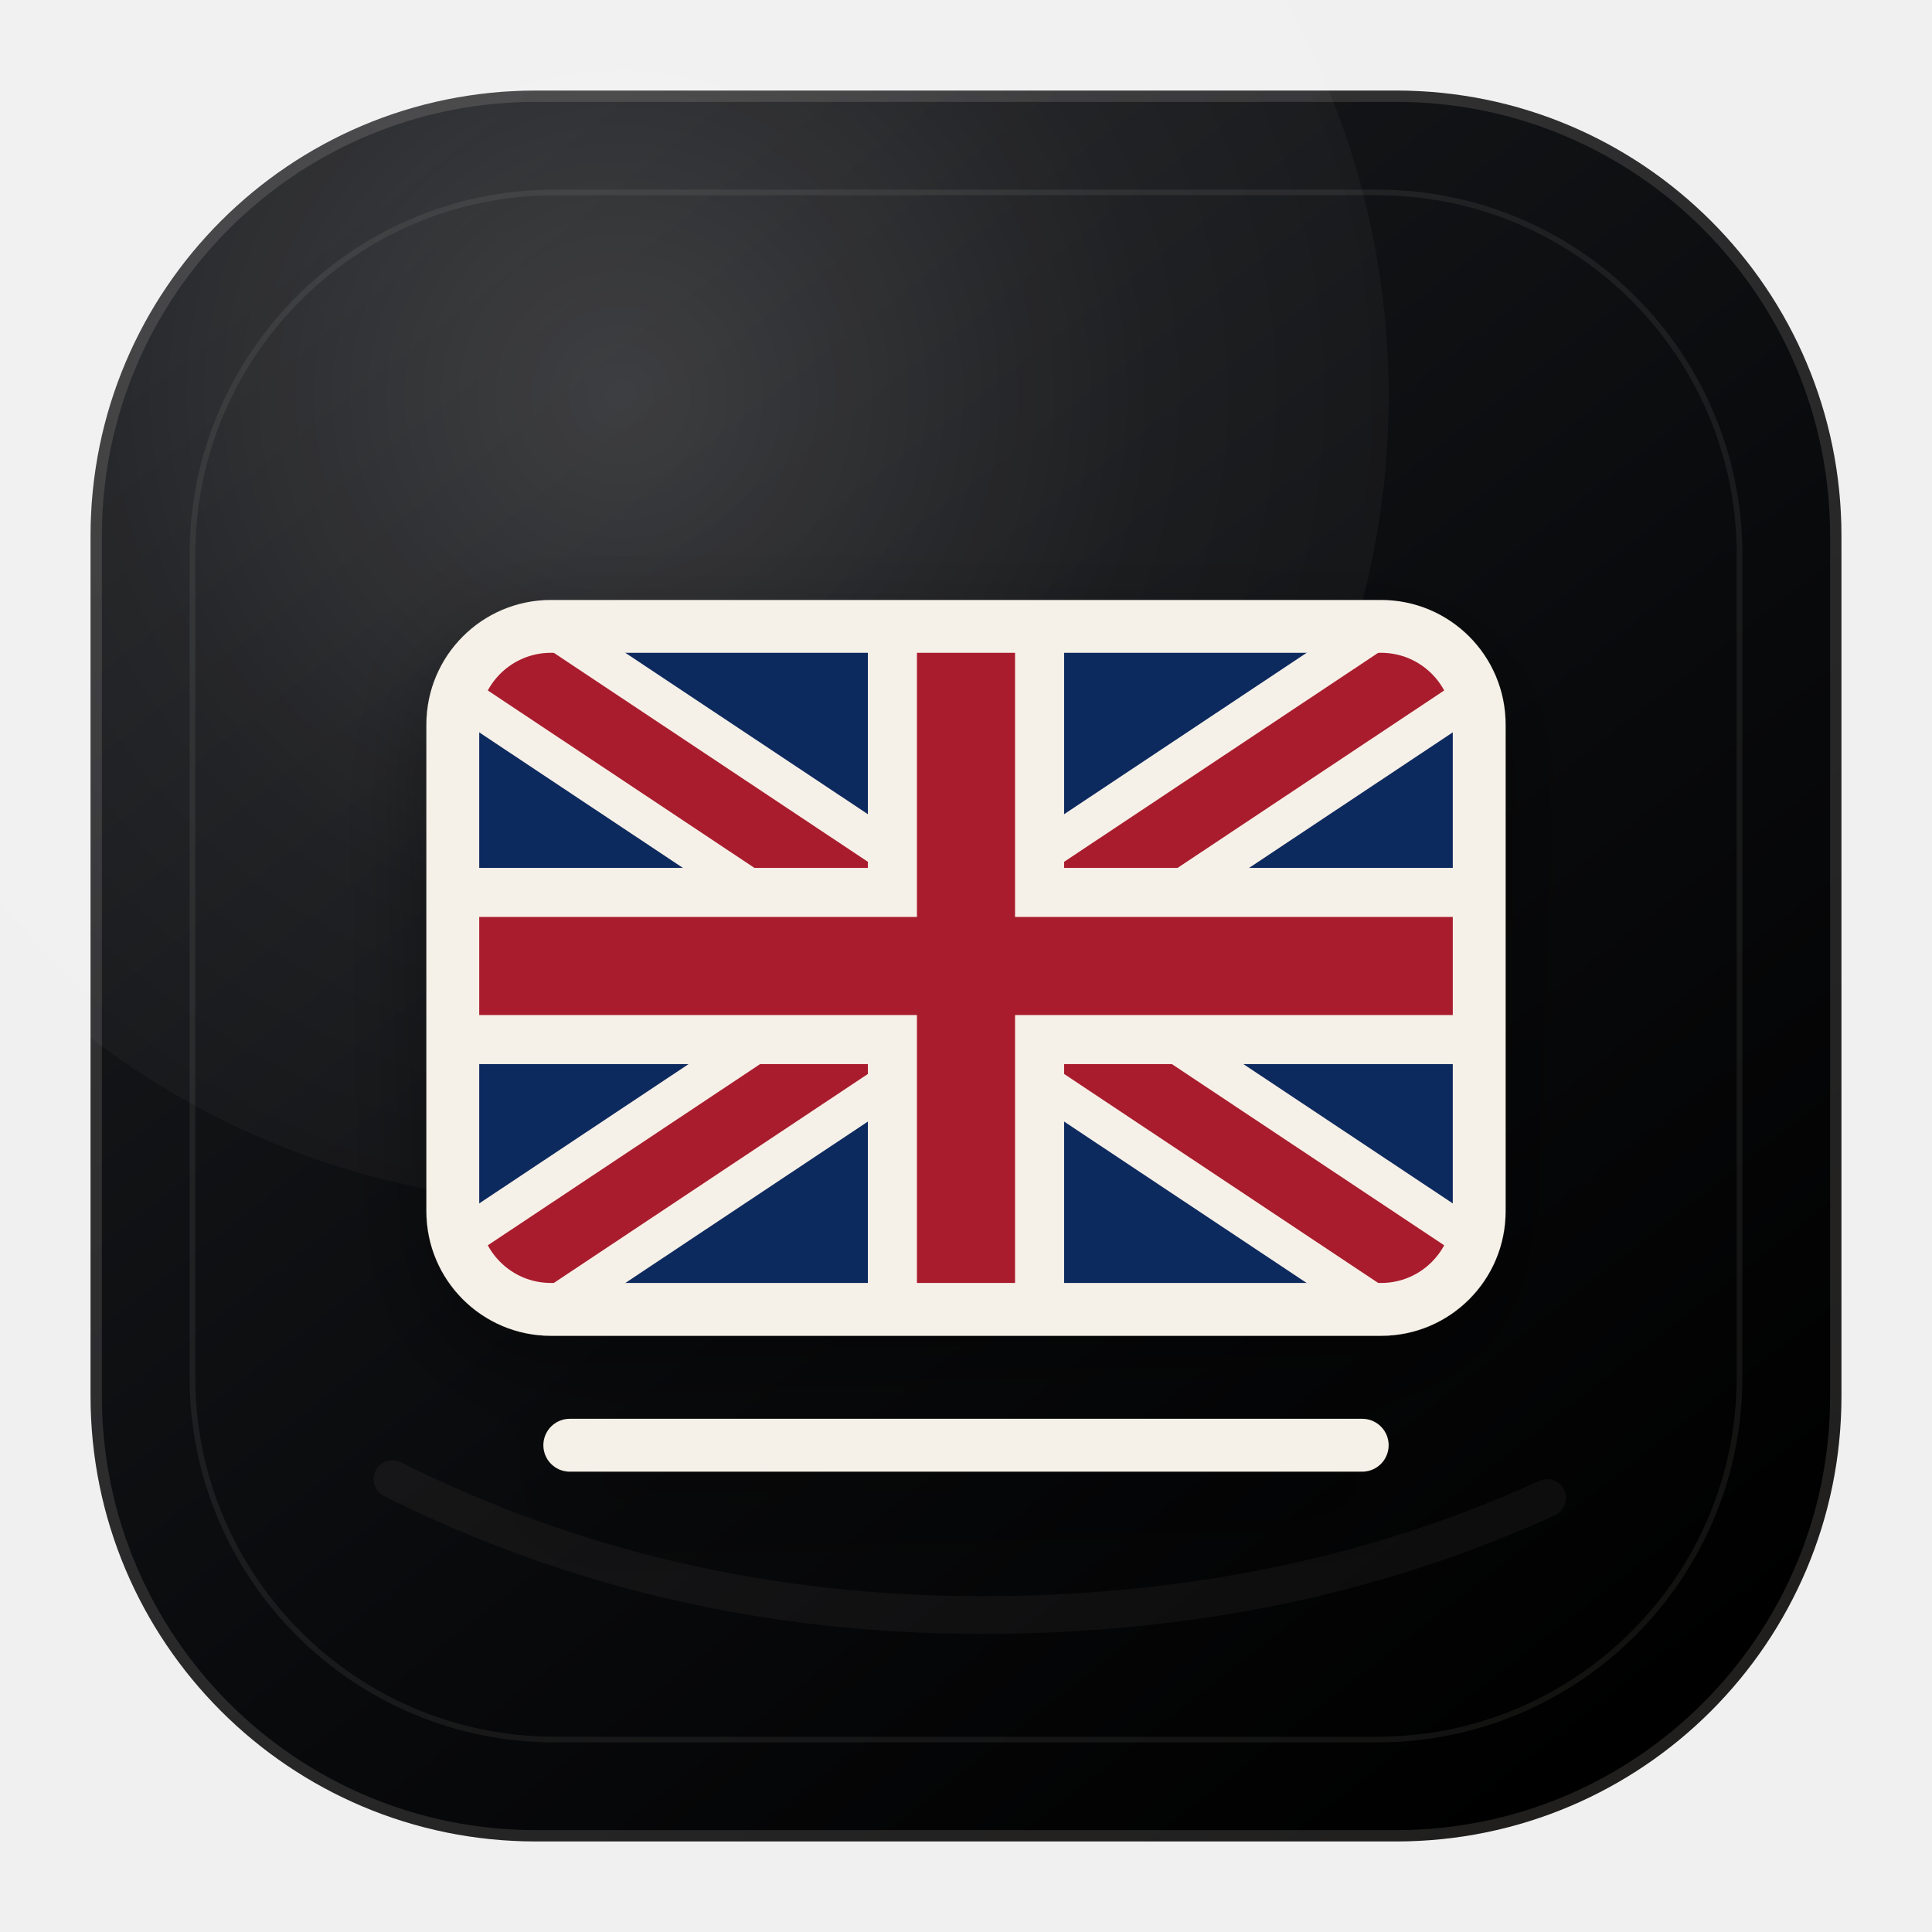
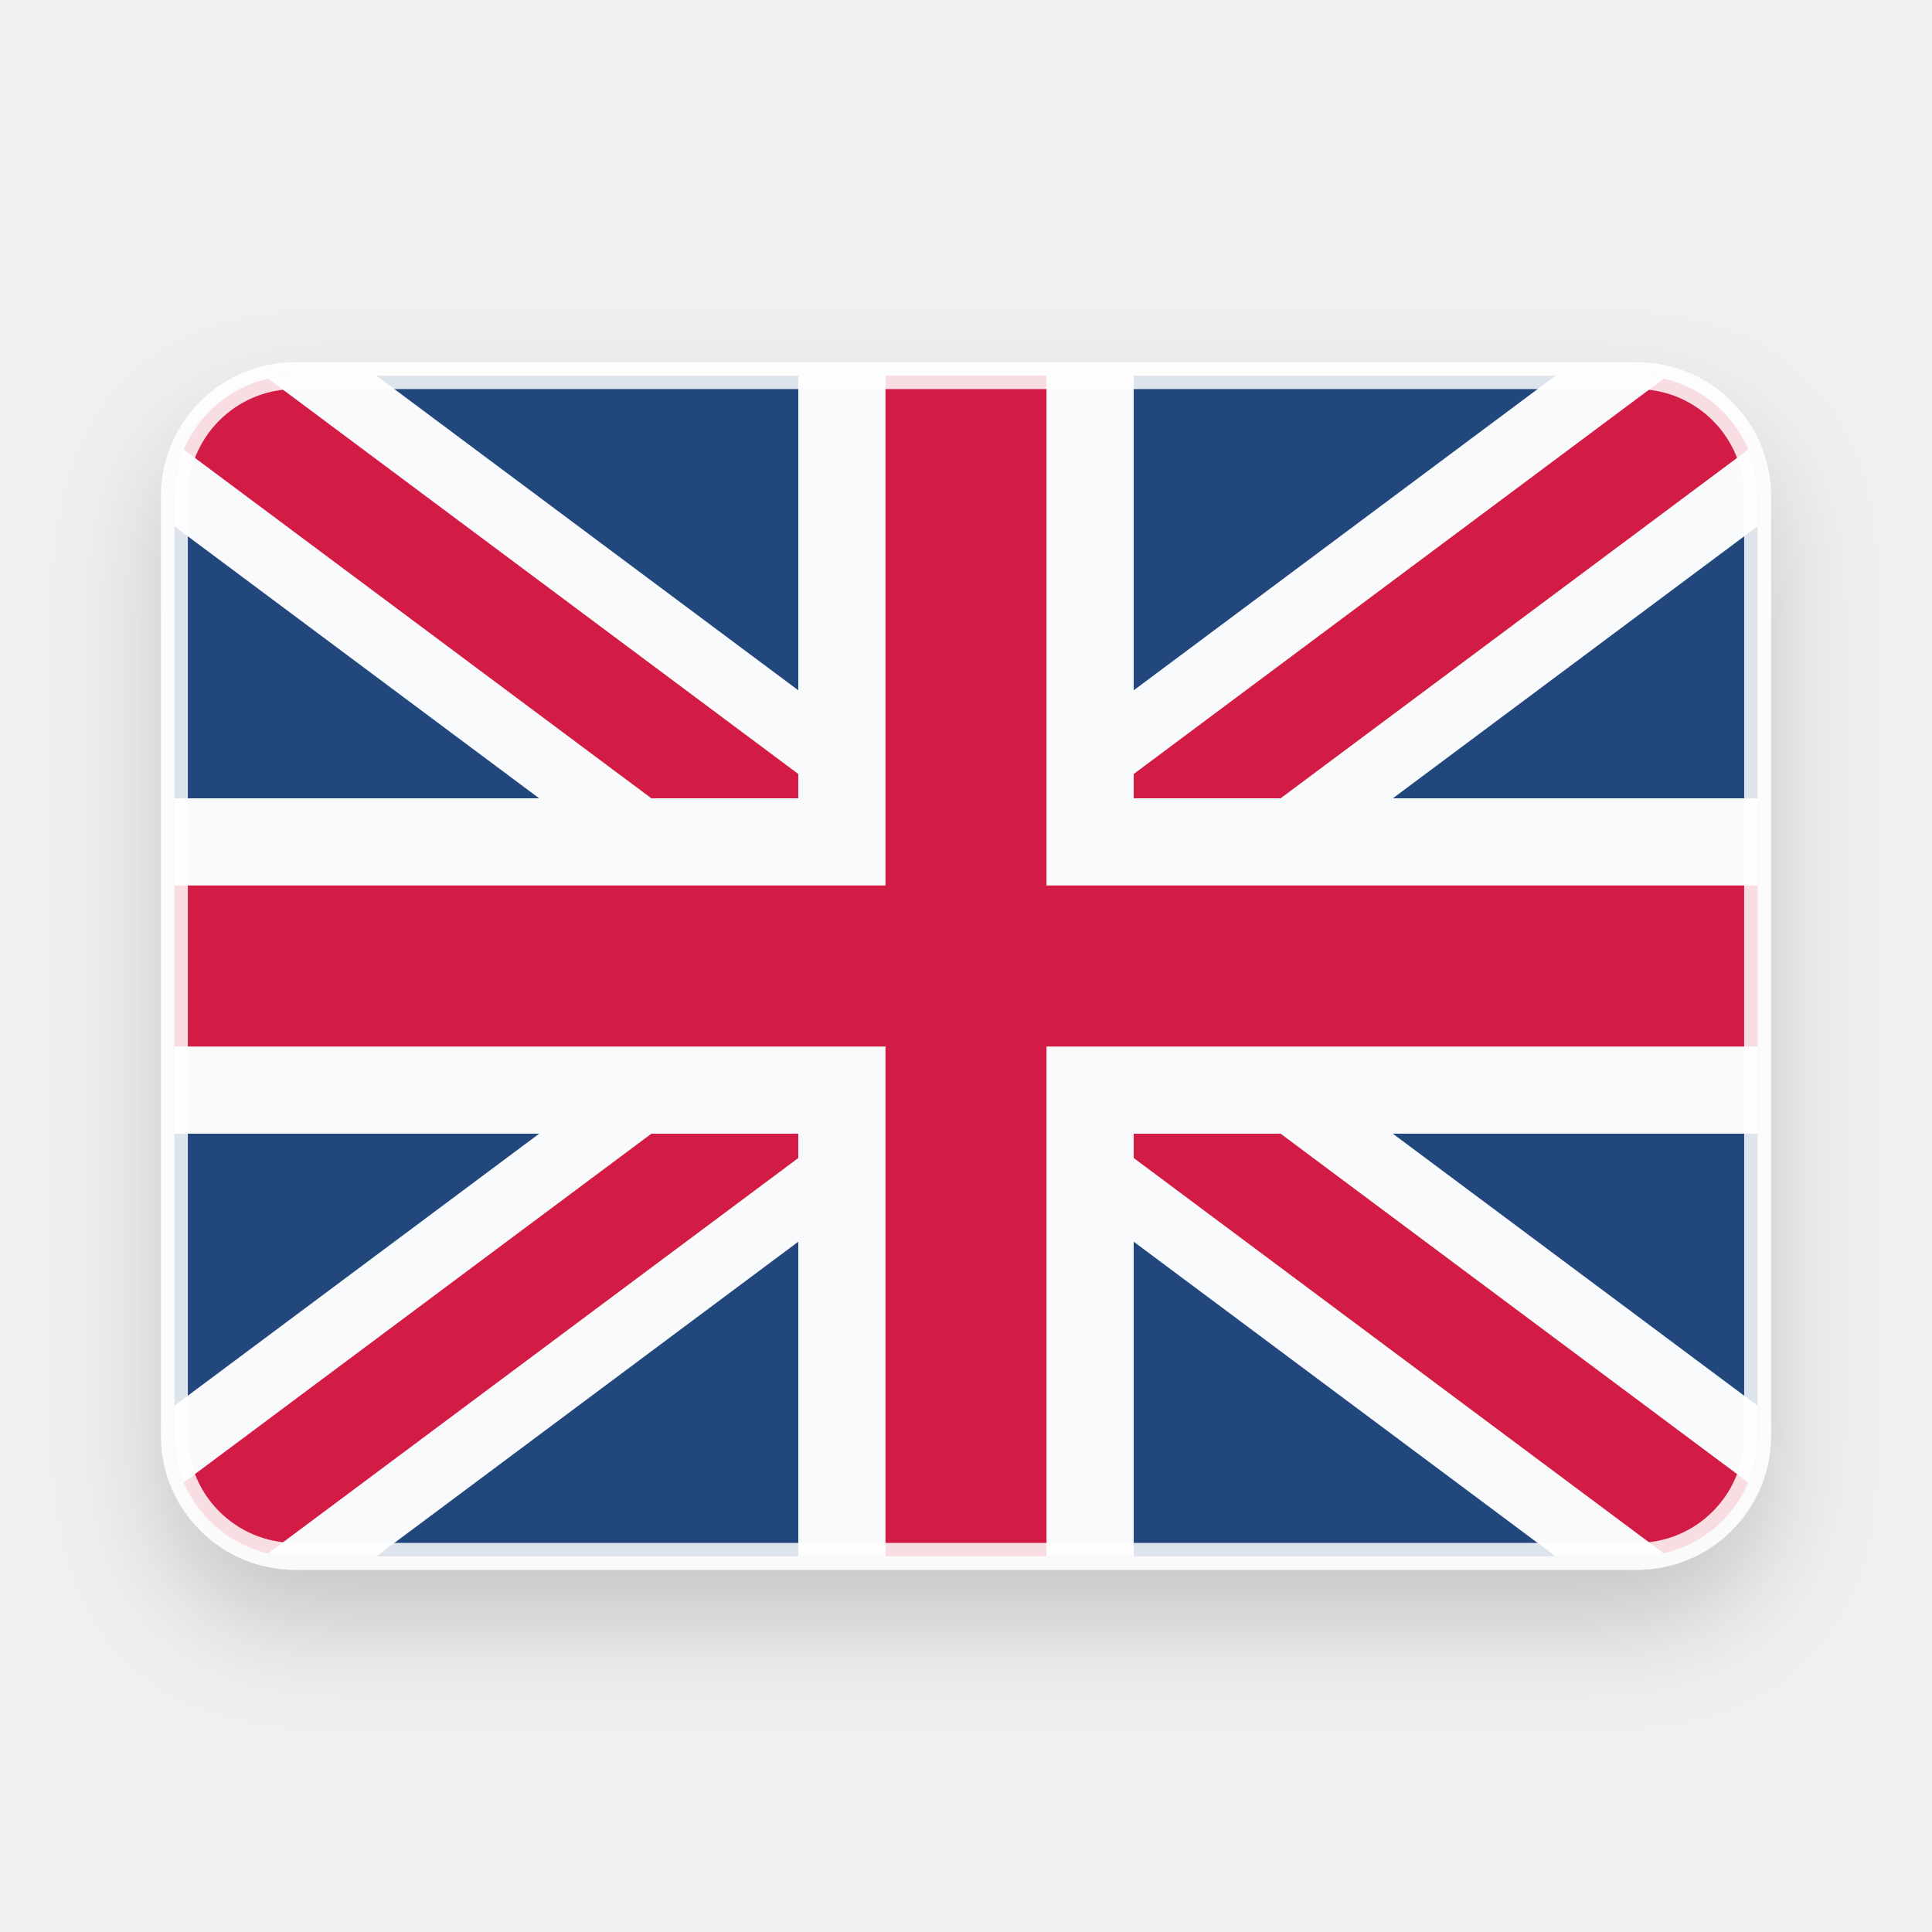
- <svg xmlns="http://www.w3.org/2000/svg" width="512" height="512" viewBox="0 0 512 512" role="img" aria-label="英国 / UK">
+ <svg xmlns="http://www.w3.org/2000/svg" width="144" height="144" viewBox="0 0 144 144" role="img" aria-label="英国 / UK">
  <defs>
-     <linearGradient id="bg" x1="94" y1="50" x2="420" y2="468" gradientUnits="userSpaceOnUse">
-       <stop offset="0" stop-color="#1b1c1f" />
-       <stop offset=".58" stop-color="#090a0c" />
-       <stop offset="1" stop-color="#000000" />
-     </linearGradient>
-     <radialGradient id="sheen" cx="0" cy="0" r="1" gradientUnits="userSpaceOnUse" gradientTransform="translate(164 104) rotate(42) scale(326)">
-       <stop offset="0" stop-color="#ffffff" stop-opacity=".17" />
-       <stop offset=".44" stop-color="#ffffff" stop-opacity=".055" />
-       <stop offset="1" stop-color="#ffffff" stop-opacity="0" />
-     </radialGradient>
-     <filter id="markShadow" x="-18%" y="-18%" width="136%" height="148%">
-       <feDropShadow dx="0" dy="10" stdDeviation="12" flood-color="#000000" flood-opacity=".38" />
+     <filter id="shadow" x="-25%" y="-25%" width="150%" height="160%">
+       <feDropShadow dx="0" dy="4" stdDeviation="4" flood-color="#000000" flood-opacity=".18" />
    </filter>
  </defs>
-   <rect x="24" y="24" width="464" height="464" rx="118" fill="url(#bg)" />
-   <rect x="25.5" y="25.5" width="461" height="461" rx="116.5" fill="none" stroke="#f8f3e8" stroke-width="3" stroke-opacity=".13" />
-   <rect x="51" y="51" width="410" height="410" rx="96" fill="none" stroke="#f8f3e8" stroke-width="1.5" stroke-opacity=".07" />
-   <circle cx="154" cy="105" r="214" fill="url(#sheen)" />
-   <path d="M104 392c48 24 100 36 156 36 54 0 104-10 150-31" fill="none" stroke="#f8f3e8" stroke-width="10" stroke-linecap="round" stroke-opacity=".045" />
-   <g filter="url(#markShadow)">
-     <clipPath id="flagClip">
-       <rect x="120" y="166" width="272" height="181" rx="26" />
+   <g filter="url(#shadow)">
+     <clipPath id="flag">
+       <rect x="13" y="28" width="118" height="88" rx="9" />
    </clipPath>
-     <rect x="120" y="166" width="272" height="181" rx="26" fill="#102a5f" />
-     <g clip-path="url(#flagClip)">
-       <path d="M120 166l272 181M392 166L120 347" stroke="#f6f1e8" stroke-width="39" />
-       <path d="M120 166l272 181M392 166L120 347" stroke="#a91d2d" stroke-width="18" />
-       <path d="M256 166v181M120 256h272" stroke="#f6f1e8" stroke-width="52" />
-       <path d="M256 166v181M120 256h272" stroke="#a91d2d" stroke-width="26" />
+     <rect x="13" y="28" width="118" height="88" rx="9" fill="#f8fafc" />
+     <g clip-path="url(#flag)">
+       <rect x="13" y="28" width="118" height="88" fill="#23477d" />
+       <path d="M13 28l118 88M131 28L13 116" stroke="#f8fafc" stroke-width="18" />
+       <path d="M13 28l118 88M131 28L13 116" stroke="#d21f45" stroke-width="8" />
+       <path d="M72 28v88M13 72h118" stroke="#f8fafc" stroke-width="25" />
+       <path d="M72 28v88M13 72h118" stroke="#d21f45" stroke-width="12" />
    </g>
-     <rect x="120" y="166" width="272" height="181" rx="26" fill="none" stroke="#f6f1e8" stroke-width="14" />
-     <path d="M151 383h210" fill="none" stroke="#f6f1e8" stroke-width="14" stroke-linecap="round" />
+     <rect x="13" y="28" width="118" height="88" rx="9" fill="none" stroke="#ffffff" stroke-width="2" stroke-opacity=".85" />
  </g>
</svg>
